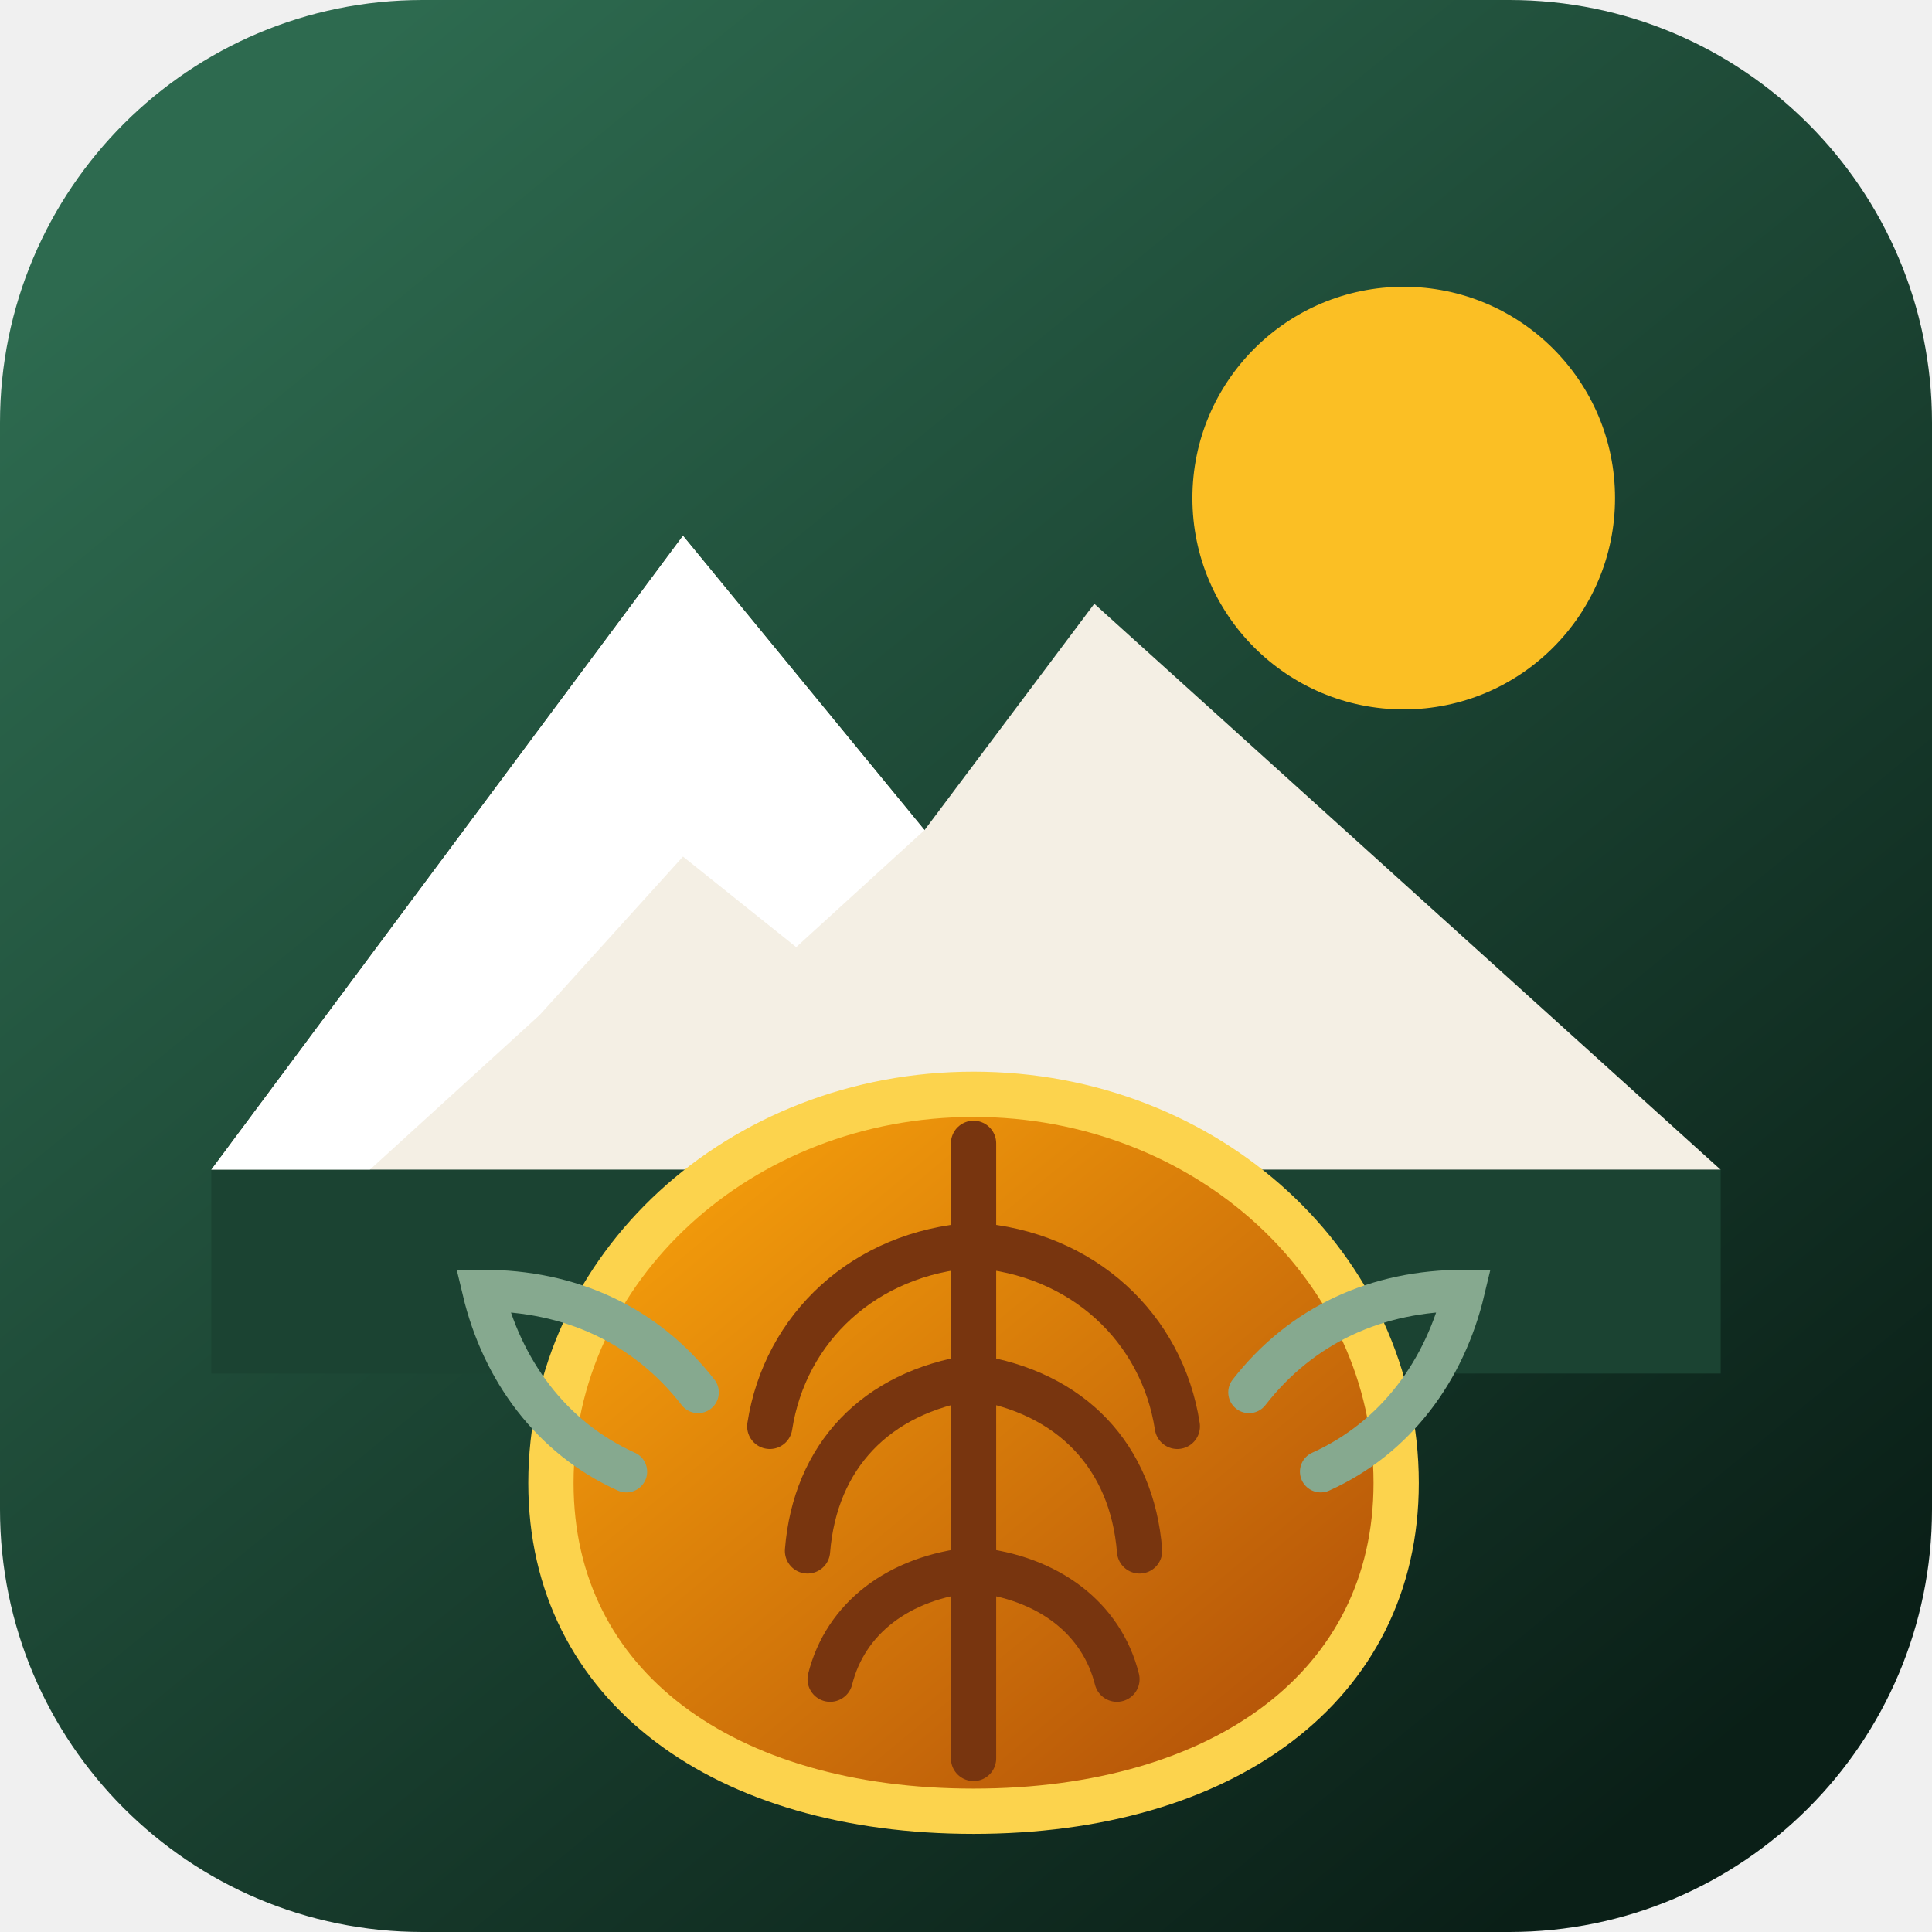
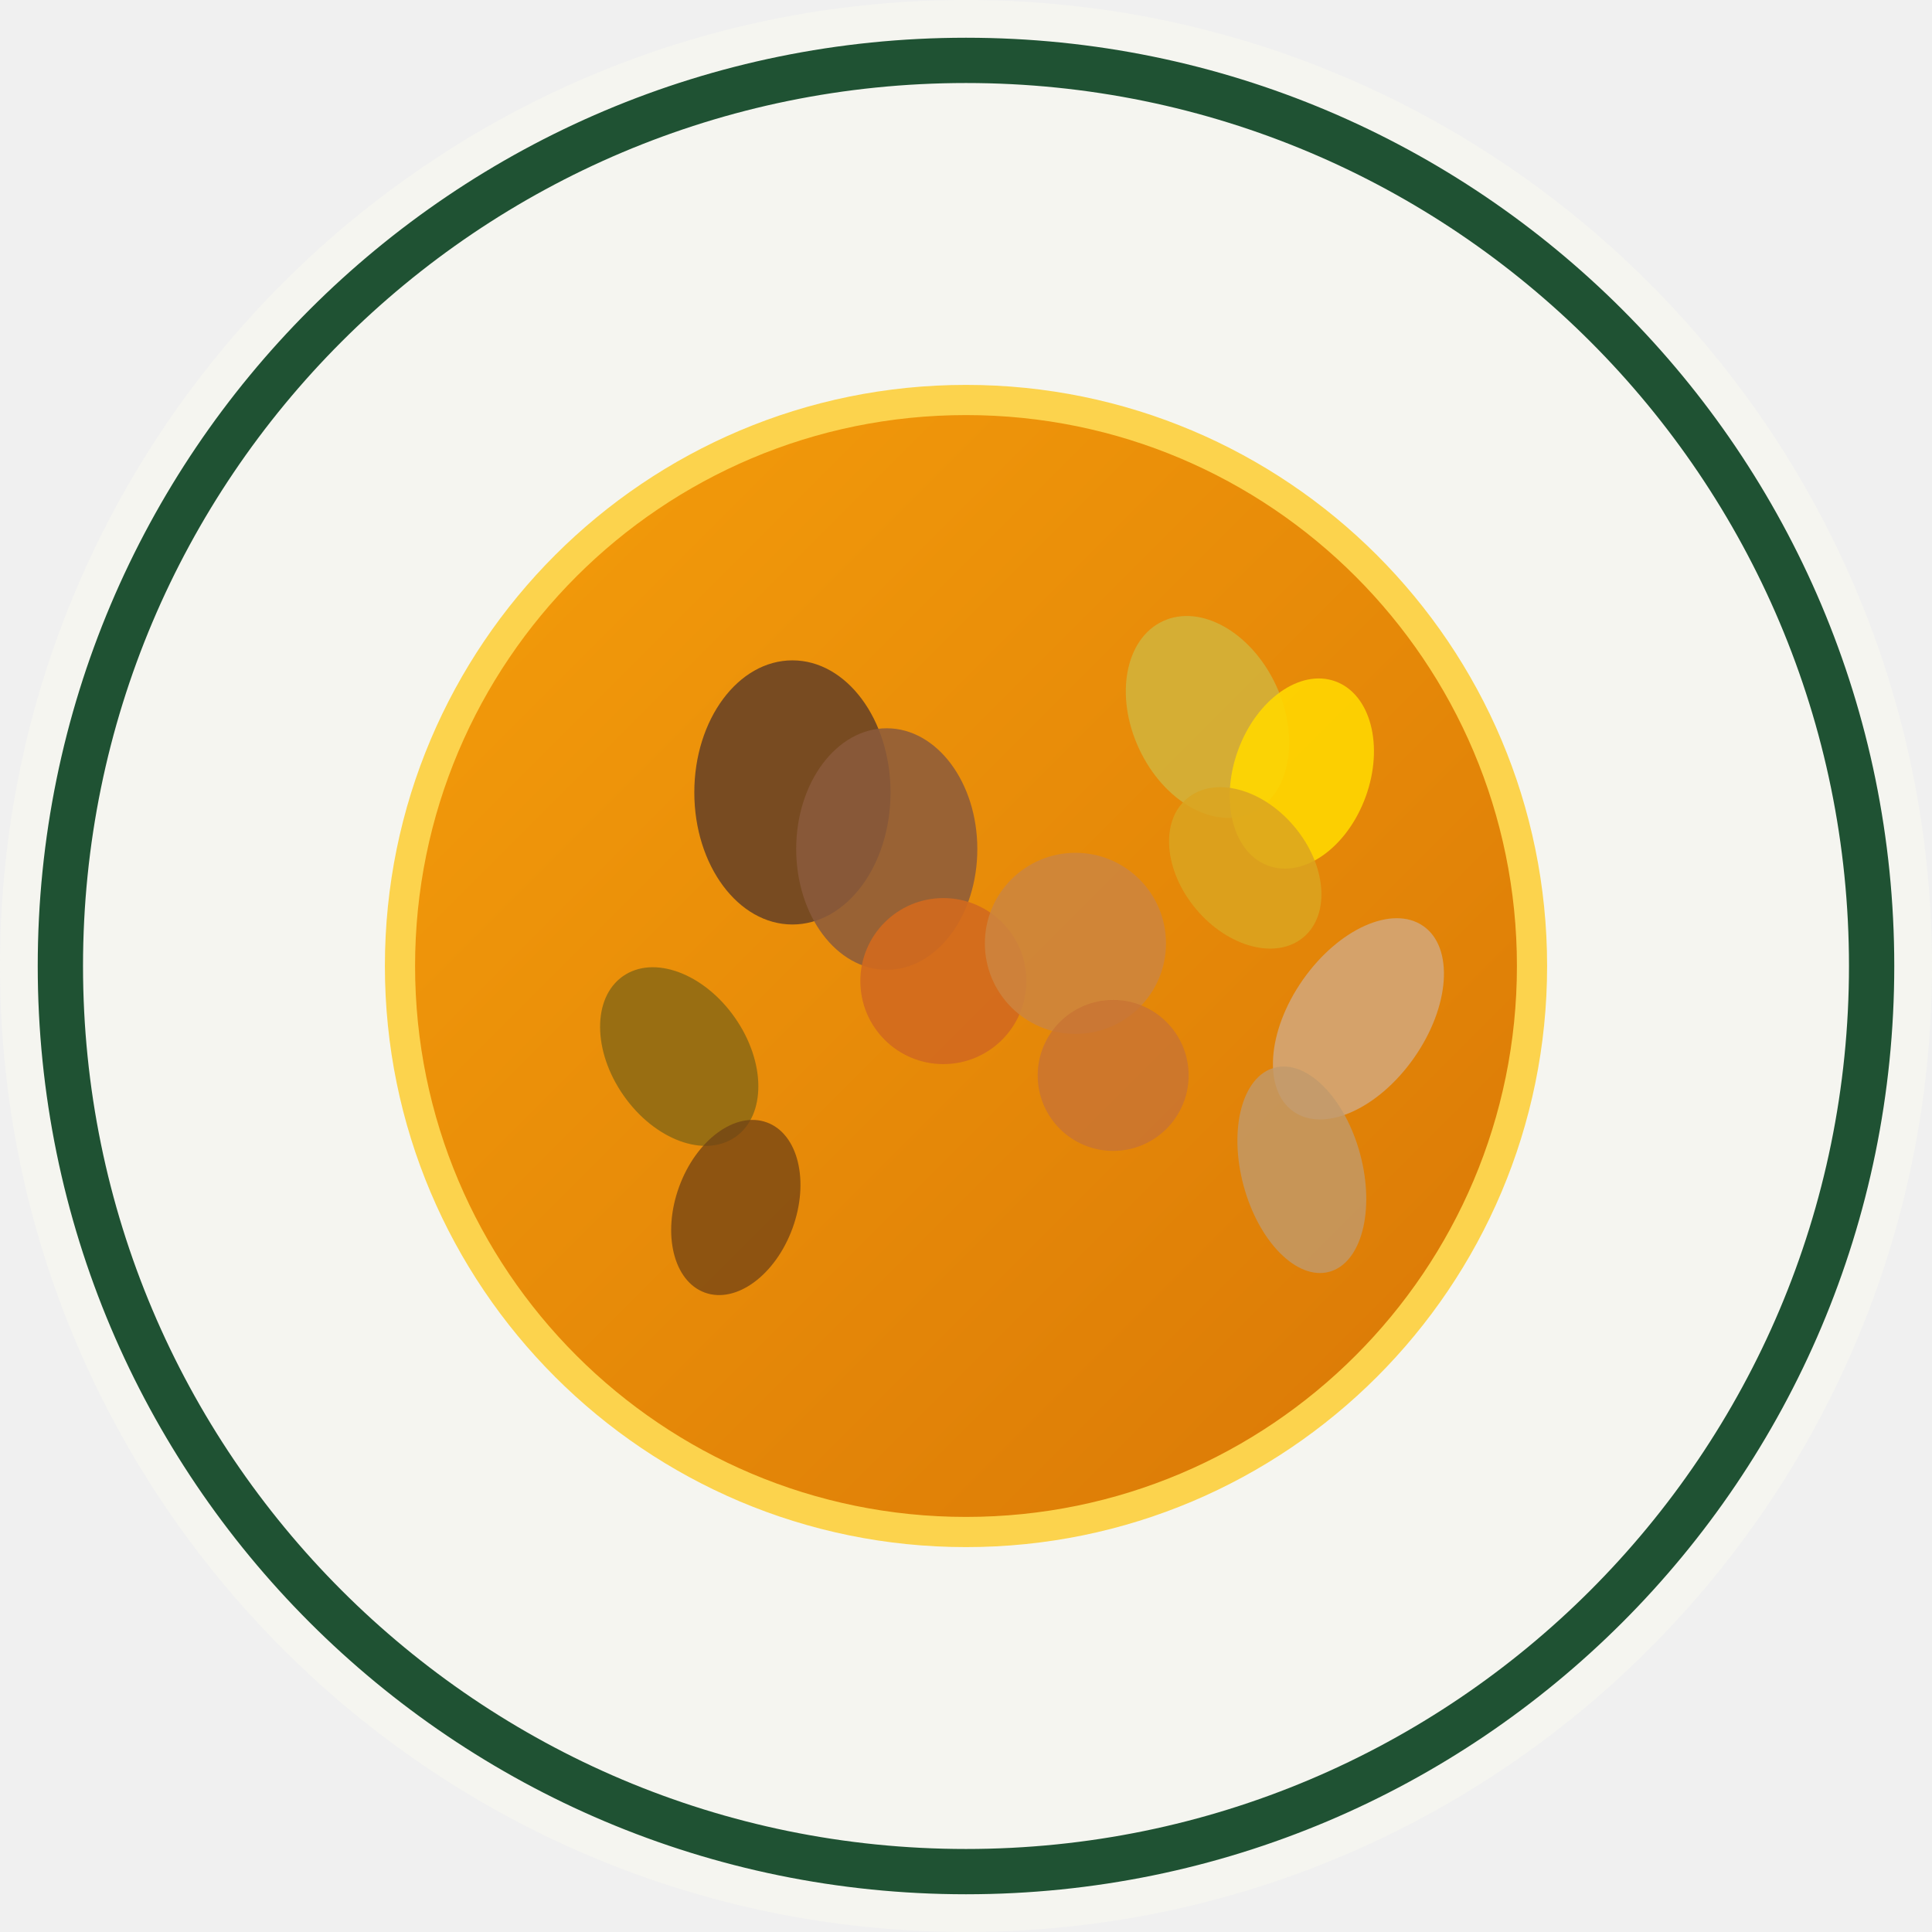
<svg xmlns="http://www.w3.org/2000/svg" viewBox="0 0 512 512" role="img" aria-label="Chitral Natural Nuts logo">
  <defs>
-     <linearGradient id="bg" x1="72" y1="32" x2="438" y2="480" gradientUnits="userSpaceOnUse">
-       <stop stop-color="#2d6a4f" />
-       <stop offset="1" stop-color="#0a1f17" />
+     <linearGradient id="outerGrad" x1="0%" y1="0%" x2="100%" y2="100%">
+       <stop offset="0%" style="stop-color:#1f5233;stop-opacity:1" />
+       <stop offset="100%" style="stop-color:#0a3d1f;stop-opacity:1" />
    </linearGradient>
-     <linearGradient id="nut" x1="188" y1="298" x2="332" y2="472" gradientUnits="userSpaceOnUse">
-       <stop stop-color="#f59e0b" />
-       <stop offset="1" stop-color="#b45309" />
+     <linearGradient id="innerGrad" x1="0%" y1="0%" x2="100%" y2="100%">
+       <stop offset="0%" style="stop-color:#f59e0b;stop-opacity:1" />
+       <stop offset="100%" style="stop-color:#d97706;stop-opacity:1" />
    </linearGradient>
  </defs>
-   <rect width="512" height="512" rx="112" fill="url(#bg)" />
-   <circle cx="372" cy="132" r="56" fill="#fbbf24" />
-   <path d="M56 310 181 142l64 78 45-60 166 150H56Z" fill="#f4efe4" />
-   <path d="m181 142 64 78-34 31-30-24-38 42-45 41H56L181 142Z" fill="#ffffff" />
-   <path d="M56 310h400v54H56z" fill="#1b4332" />
-   <path d="M258 290c-62 0-112 46-112 103 0 54 46 87 112 87s112-33 112-87c0-57-50-103-112-103Z" fill="url(#nut)" stroke="#fcd34d" stroke-width="12" />
-   <path d="M258 303v163M258 330c-29 2-50 22-54 48m54-13c-26 4-42 21-44 46m44 5c-20 2-34 13-38 29m38-115c29 2 50 22 54 48m-54-13c26 4 42 21 44 46m-44 5c20 2 34 13 38 29" fill="none" stroke="#78350f" stroke-width="12" stroke-linecap="round" />
-   <path d="M166 390c-20-9-33-27-38-48 23 0 43 9 57 27m165 21c20-9 33-27 38-48-23 0-43 9-57 27" fill="none" stroke="#86a98f" stroke-width="11" stroke-linecap="round" />
+   <circle cx="256" cy="256" r="256" fill="#f5f5f0" />
+   <circle cx="256" cy="256" r="240" fill="none" stroke="#1f5233" stroke-width="12" />
+   <circle cx="256" cy="256" r="150" fill="url(#innerGrad)" stroke="#fcd34d" stroke-width="8" />
+   <ellipse cx="210" cy="210" rx="26" ry="35" fill="#6b4423" opacity="0.9" />
+   <ellipse cx="235" cy="225" rx="24" ry="32" fill="#8b5a3c" opacity="0.85" />
+   <ellipse cx="320" cy="190" rx="20" ry="28" fill="#d4af37" opacity="0.95" transform="rotate(-25 320 190)" />
+   <ellipse cx="345" cy="205" rx="18" ry="26" fill="#ffd700" opacity="0.9" transform="rotate(20 345 205)" />
+   <ellipse cx="330" cy="230" rx="17" ry="24" fill="#daa520" opacity="0.85" transform="rotate(-40 330 230)" />
+   <circle cx="250" cy="260" r="22" fill="#d2691e" opacity="0.9" />
+   <circle cx="285" cy="250" r="24" fill="#cd853f" opacity="0.85" />
+   <circle cx="295" cy="285" r="20" fill="#c87333" opacity="0.8" />
+   <ellipse cx="360" cy="270" rx="18" ry="30" fill="#d4a574" opacity="0.9" transform="rotate(35 360 270)" />
+   <ellipse cx="345" cy="310" rx="16" ry="28" fill="#c19a6b" opacity="0.8" transform="rotate(-15 345 310)" />
+   <ellipse cx="180" cy="280" rx="18" ry="26" fill="#8b6914" opacity="0.85" transform="rotate(-35 180 280)" />
+   <ellipse cx="195" cy="320" rx="16" ry="24" fill="#704214" opacity="0.75" transform="rotate(20 195 320)" />
</svg>
